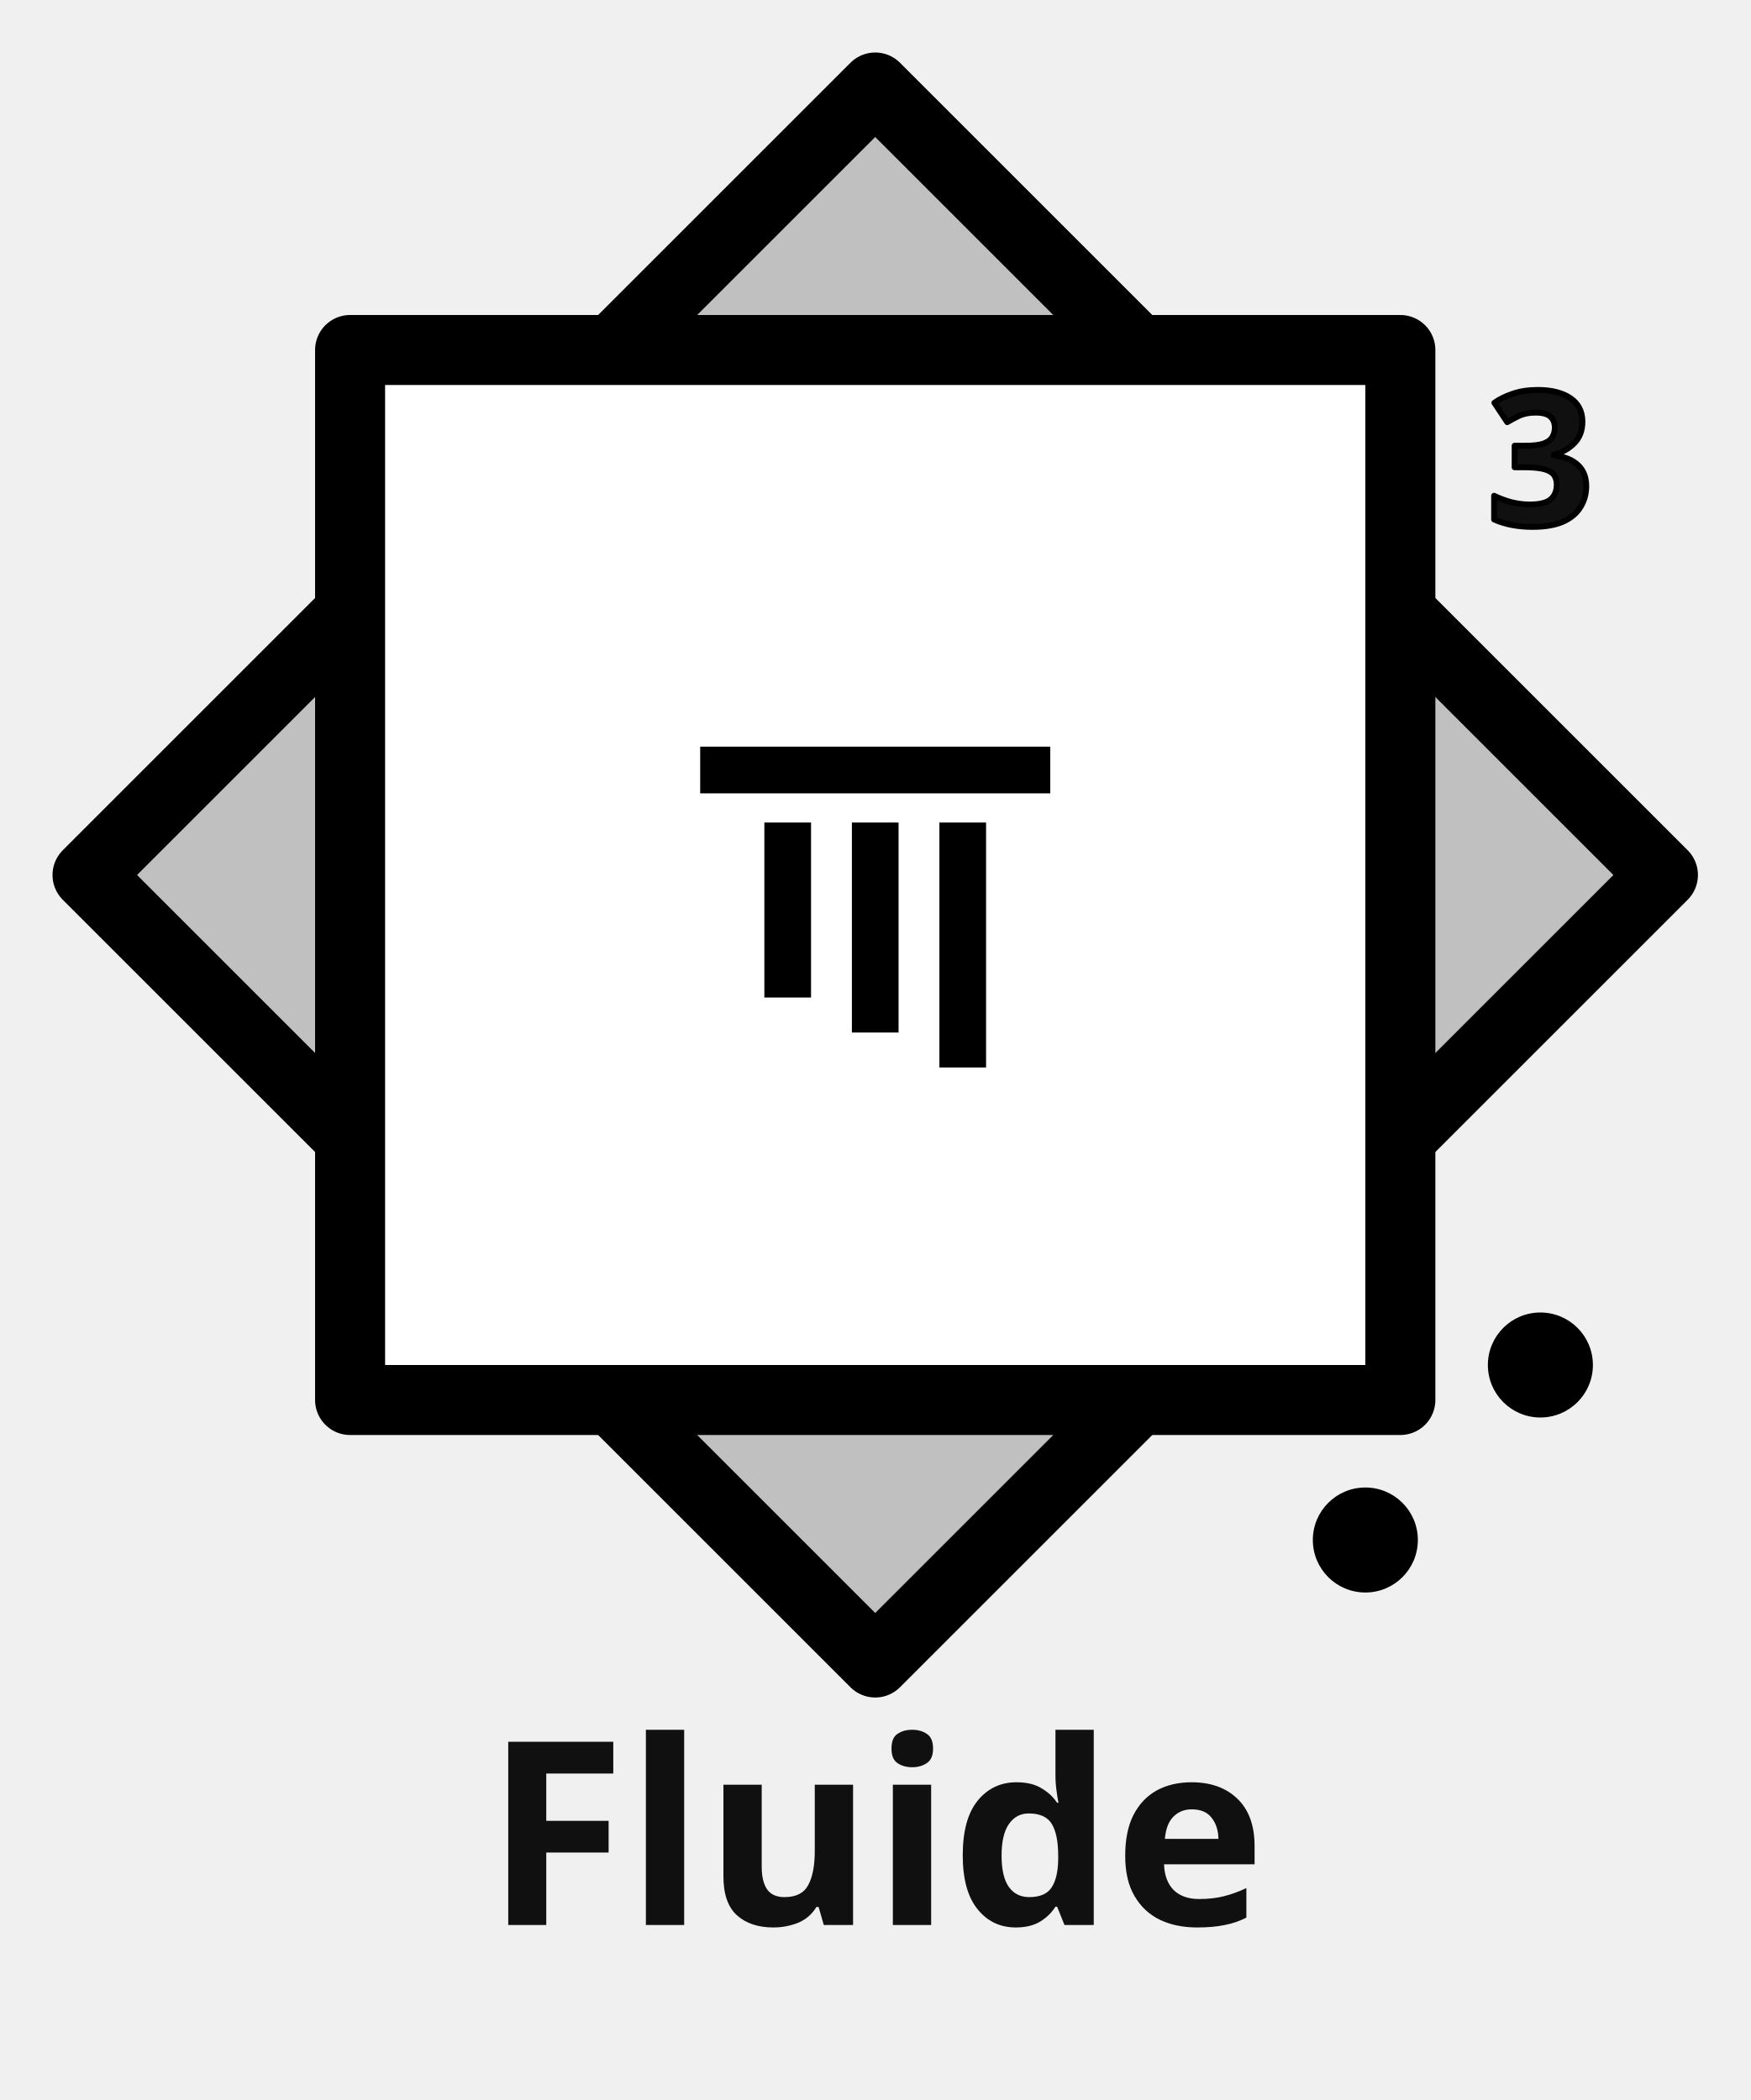
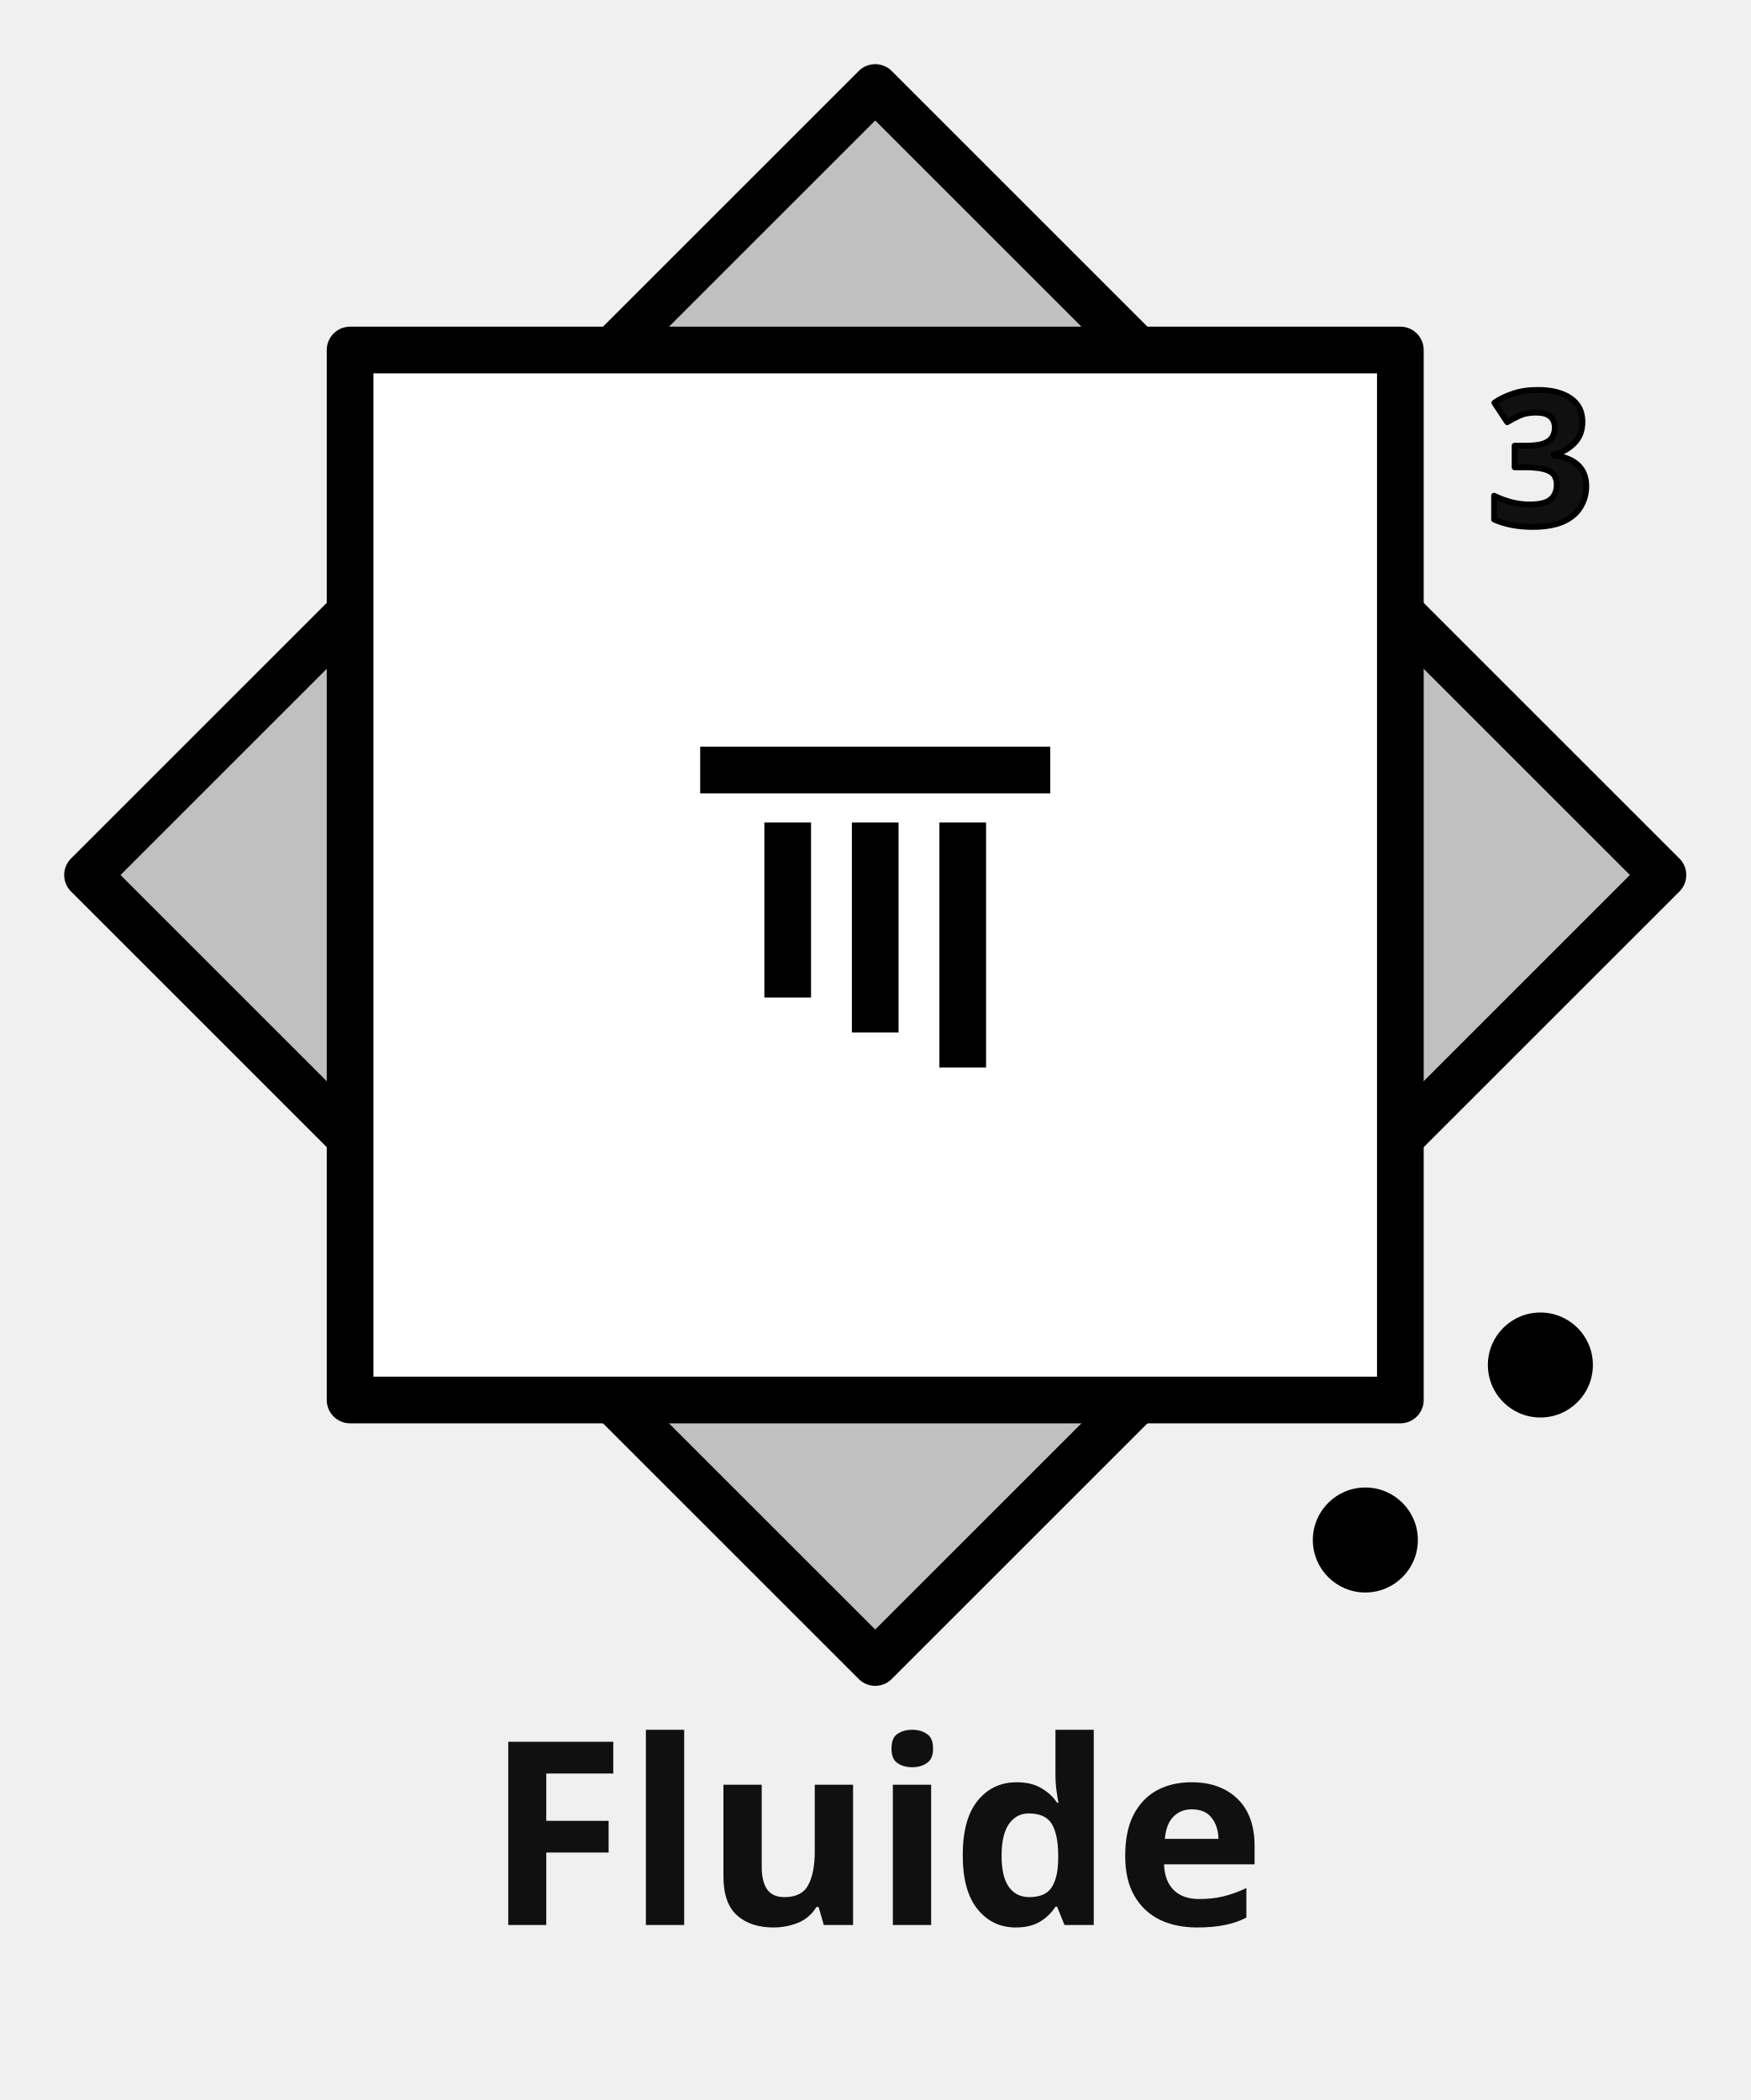
<svg xmlns="http://www.w3.org/2000/svg" width="25mm" height="30mm" viewBox="0 0 100 120" version="1.1">
  <g id="cd_3" class="icon tm" transform="translate(50,50)">
-     <g style="fill:white;stroke:black;stroke-width:3pt;stroke-linejoin:round;">
+     <g style="fill:white;stroke:black;stroke-width:2pt;stroke-linejoin:round;">
      <path style="fill:silver" d="M -45,0 l 45,-45 45,45 -45,45 z" />
      <path d="M -30,-30 l 60,0 00,60 -60,0 z" />
      <path style="fill:transparent;stroke:black;stroke-width:2pt;stroke-linejoin:round;" d="M -10,-6 l 20,0                 m -15,3 l 0 10 m 0 -10 l 0 10                 m 5,-10 l 0 12 m 0 -10 l 0 10                 m 5,-12 l 0 14 m 0 -10 l 0 10             " />
-       <text x="38" y="-20" style="font-weight:600;font-size:8pt;font-family:Neucha;fill:#101010;text-anchor:middle;stroke-width:0.25pt;">
+       <text x="38" y="-20" style="font-weight:600;font-size:8pt;font-family:Fira Sans;fill:#101010;text-anchor:middle;stroke-width:0.25pt;">
                3
            </text>
      <circle cx="28" cy="38" r="3" style="fill:black; stroke-width:0" />
      <circle cx="38" cy="28" r="3" style="fill:black; stroke-width:0" />
    </g>
-     <text style="font-weight:600;font-size:11pt;line-height:1.25;font-family:Neucha;fill:#101010;text-anchor:middle;" x="0" y="60">Fluide
+     <text style="font-weight:600;font-size:11pt;line-height:1.25;font-family:Fira Sans;fill:#101010;text-anchor:middle;" x="0" y="60">Fluide
        </text>
  </g>
</svg>
